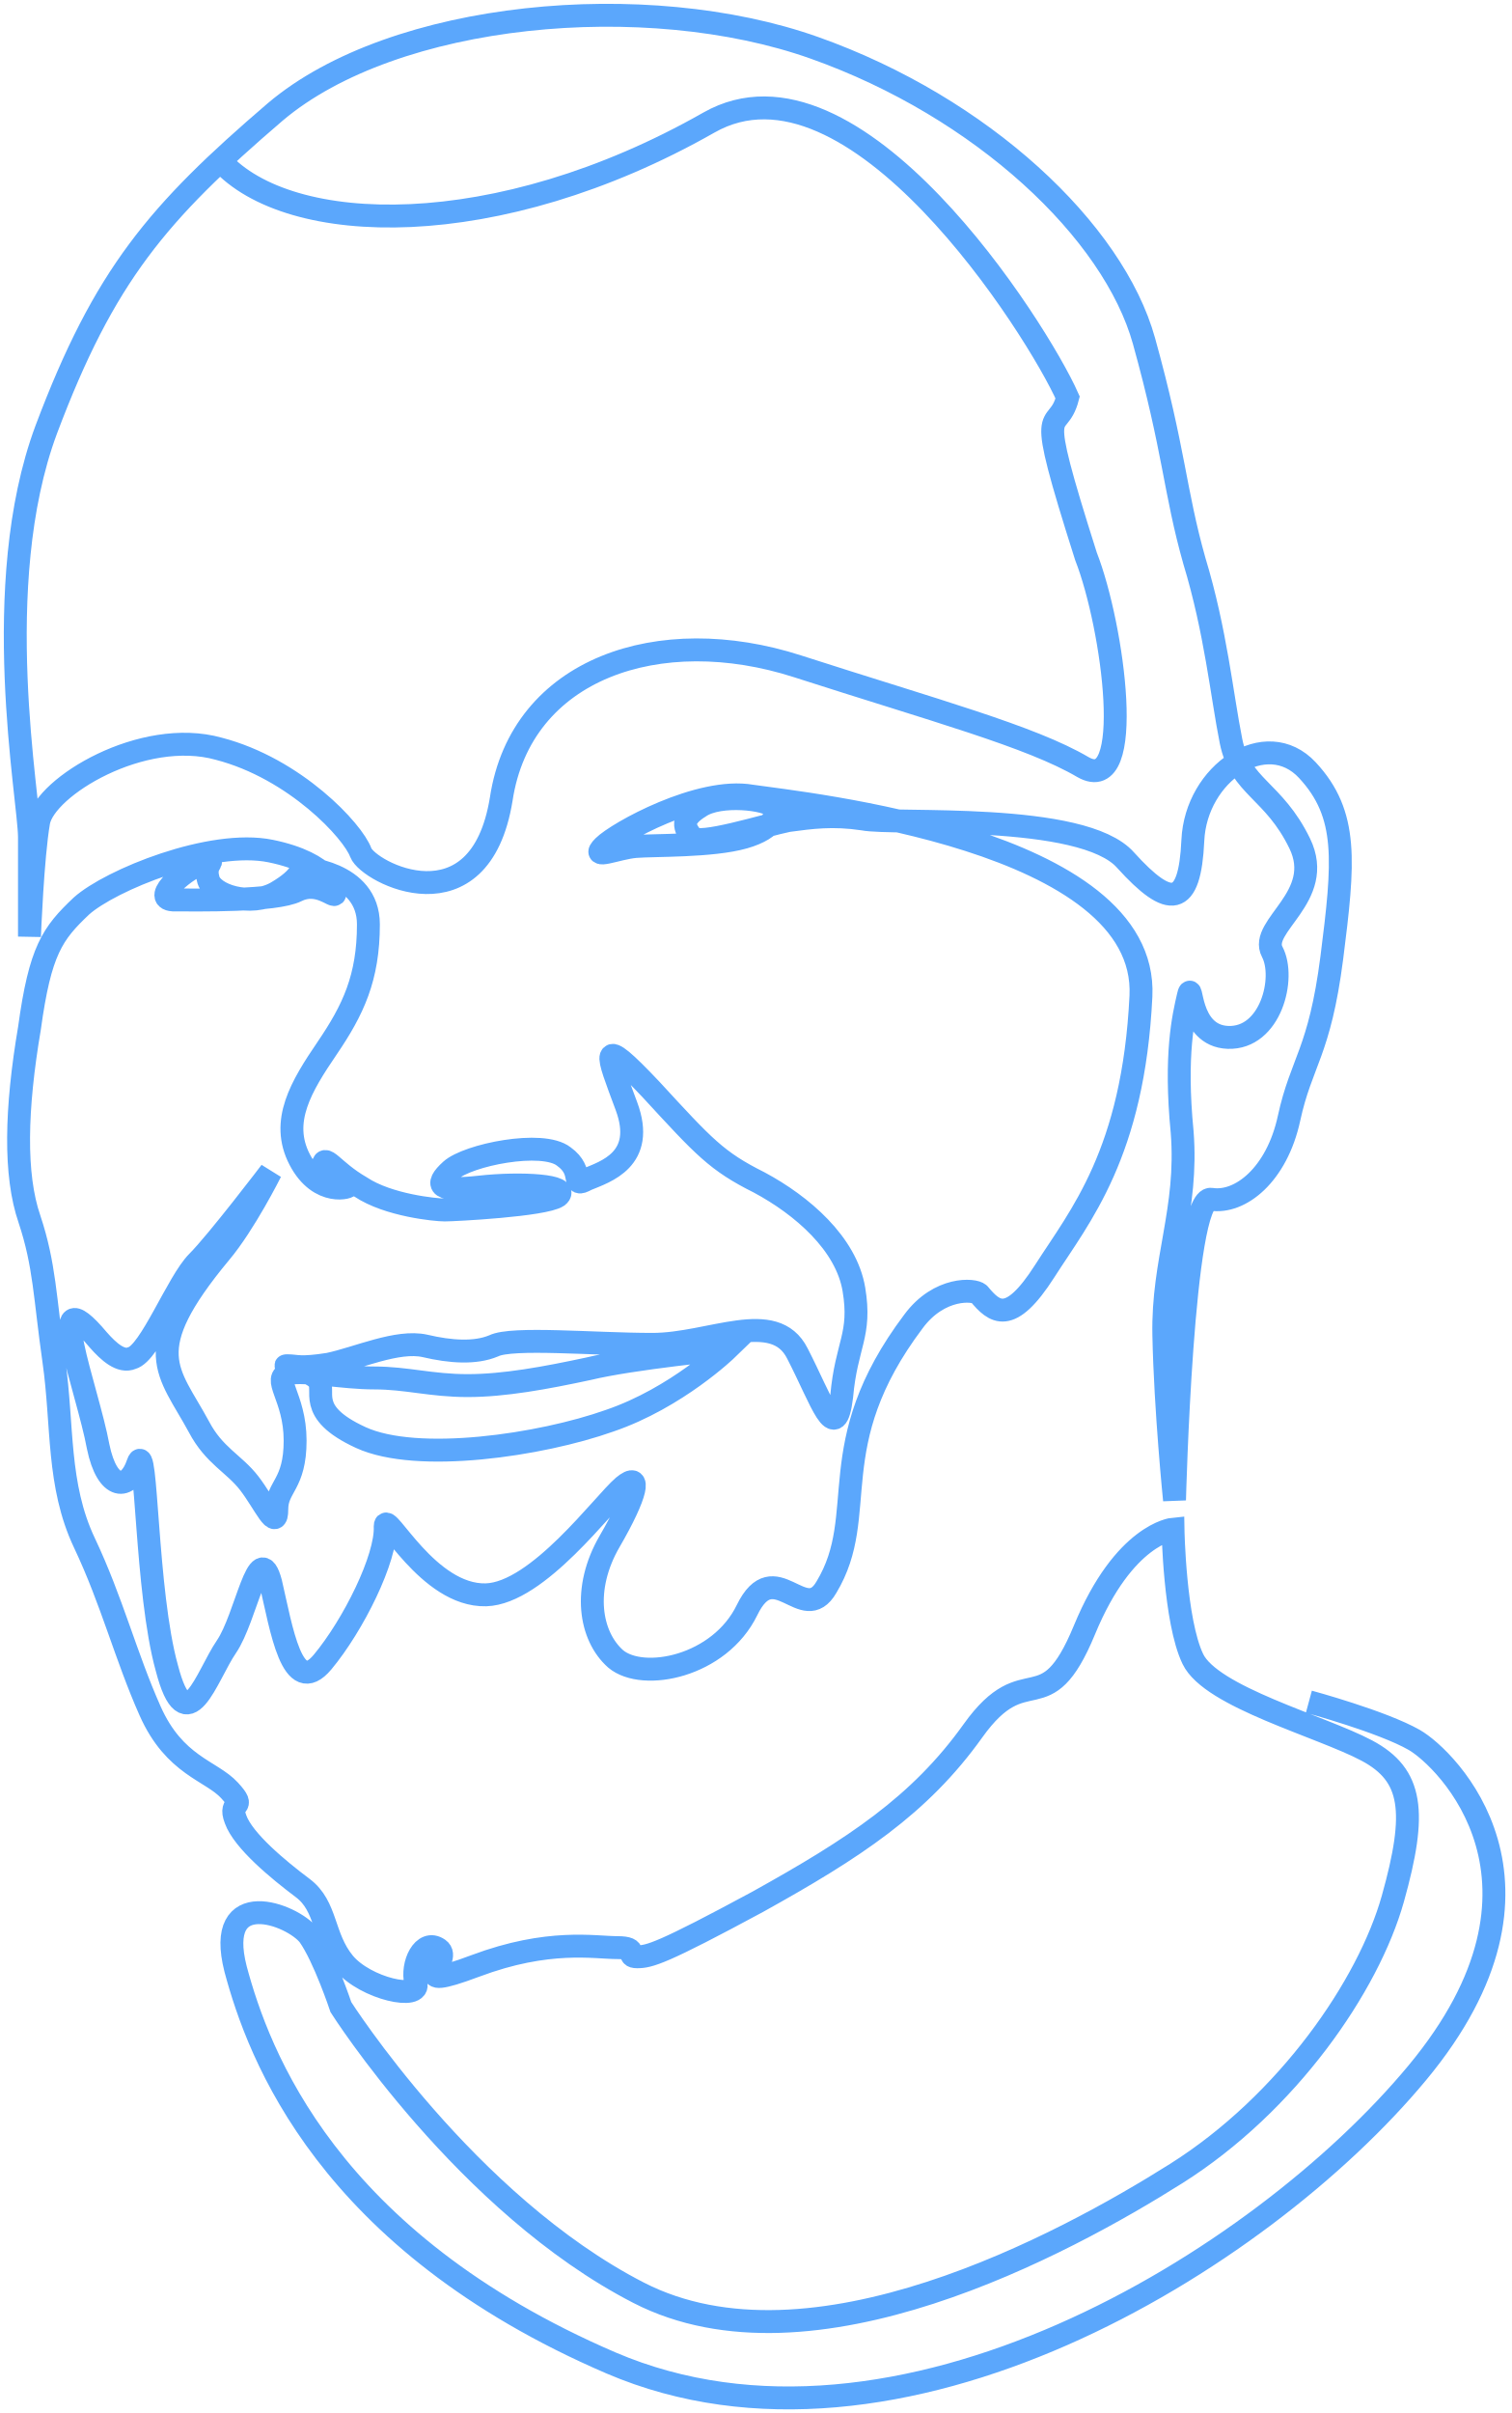
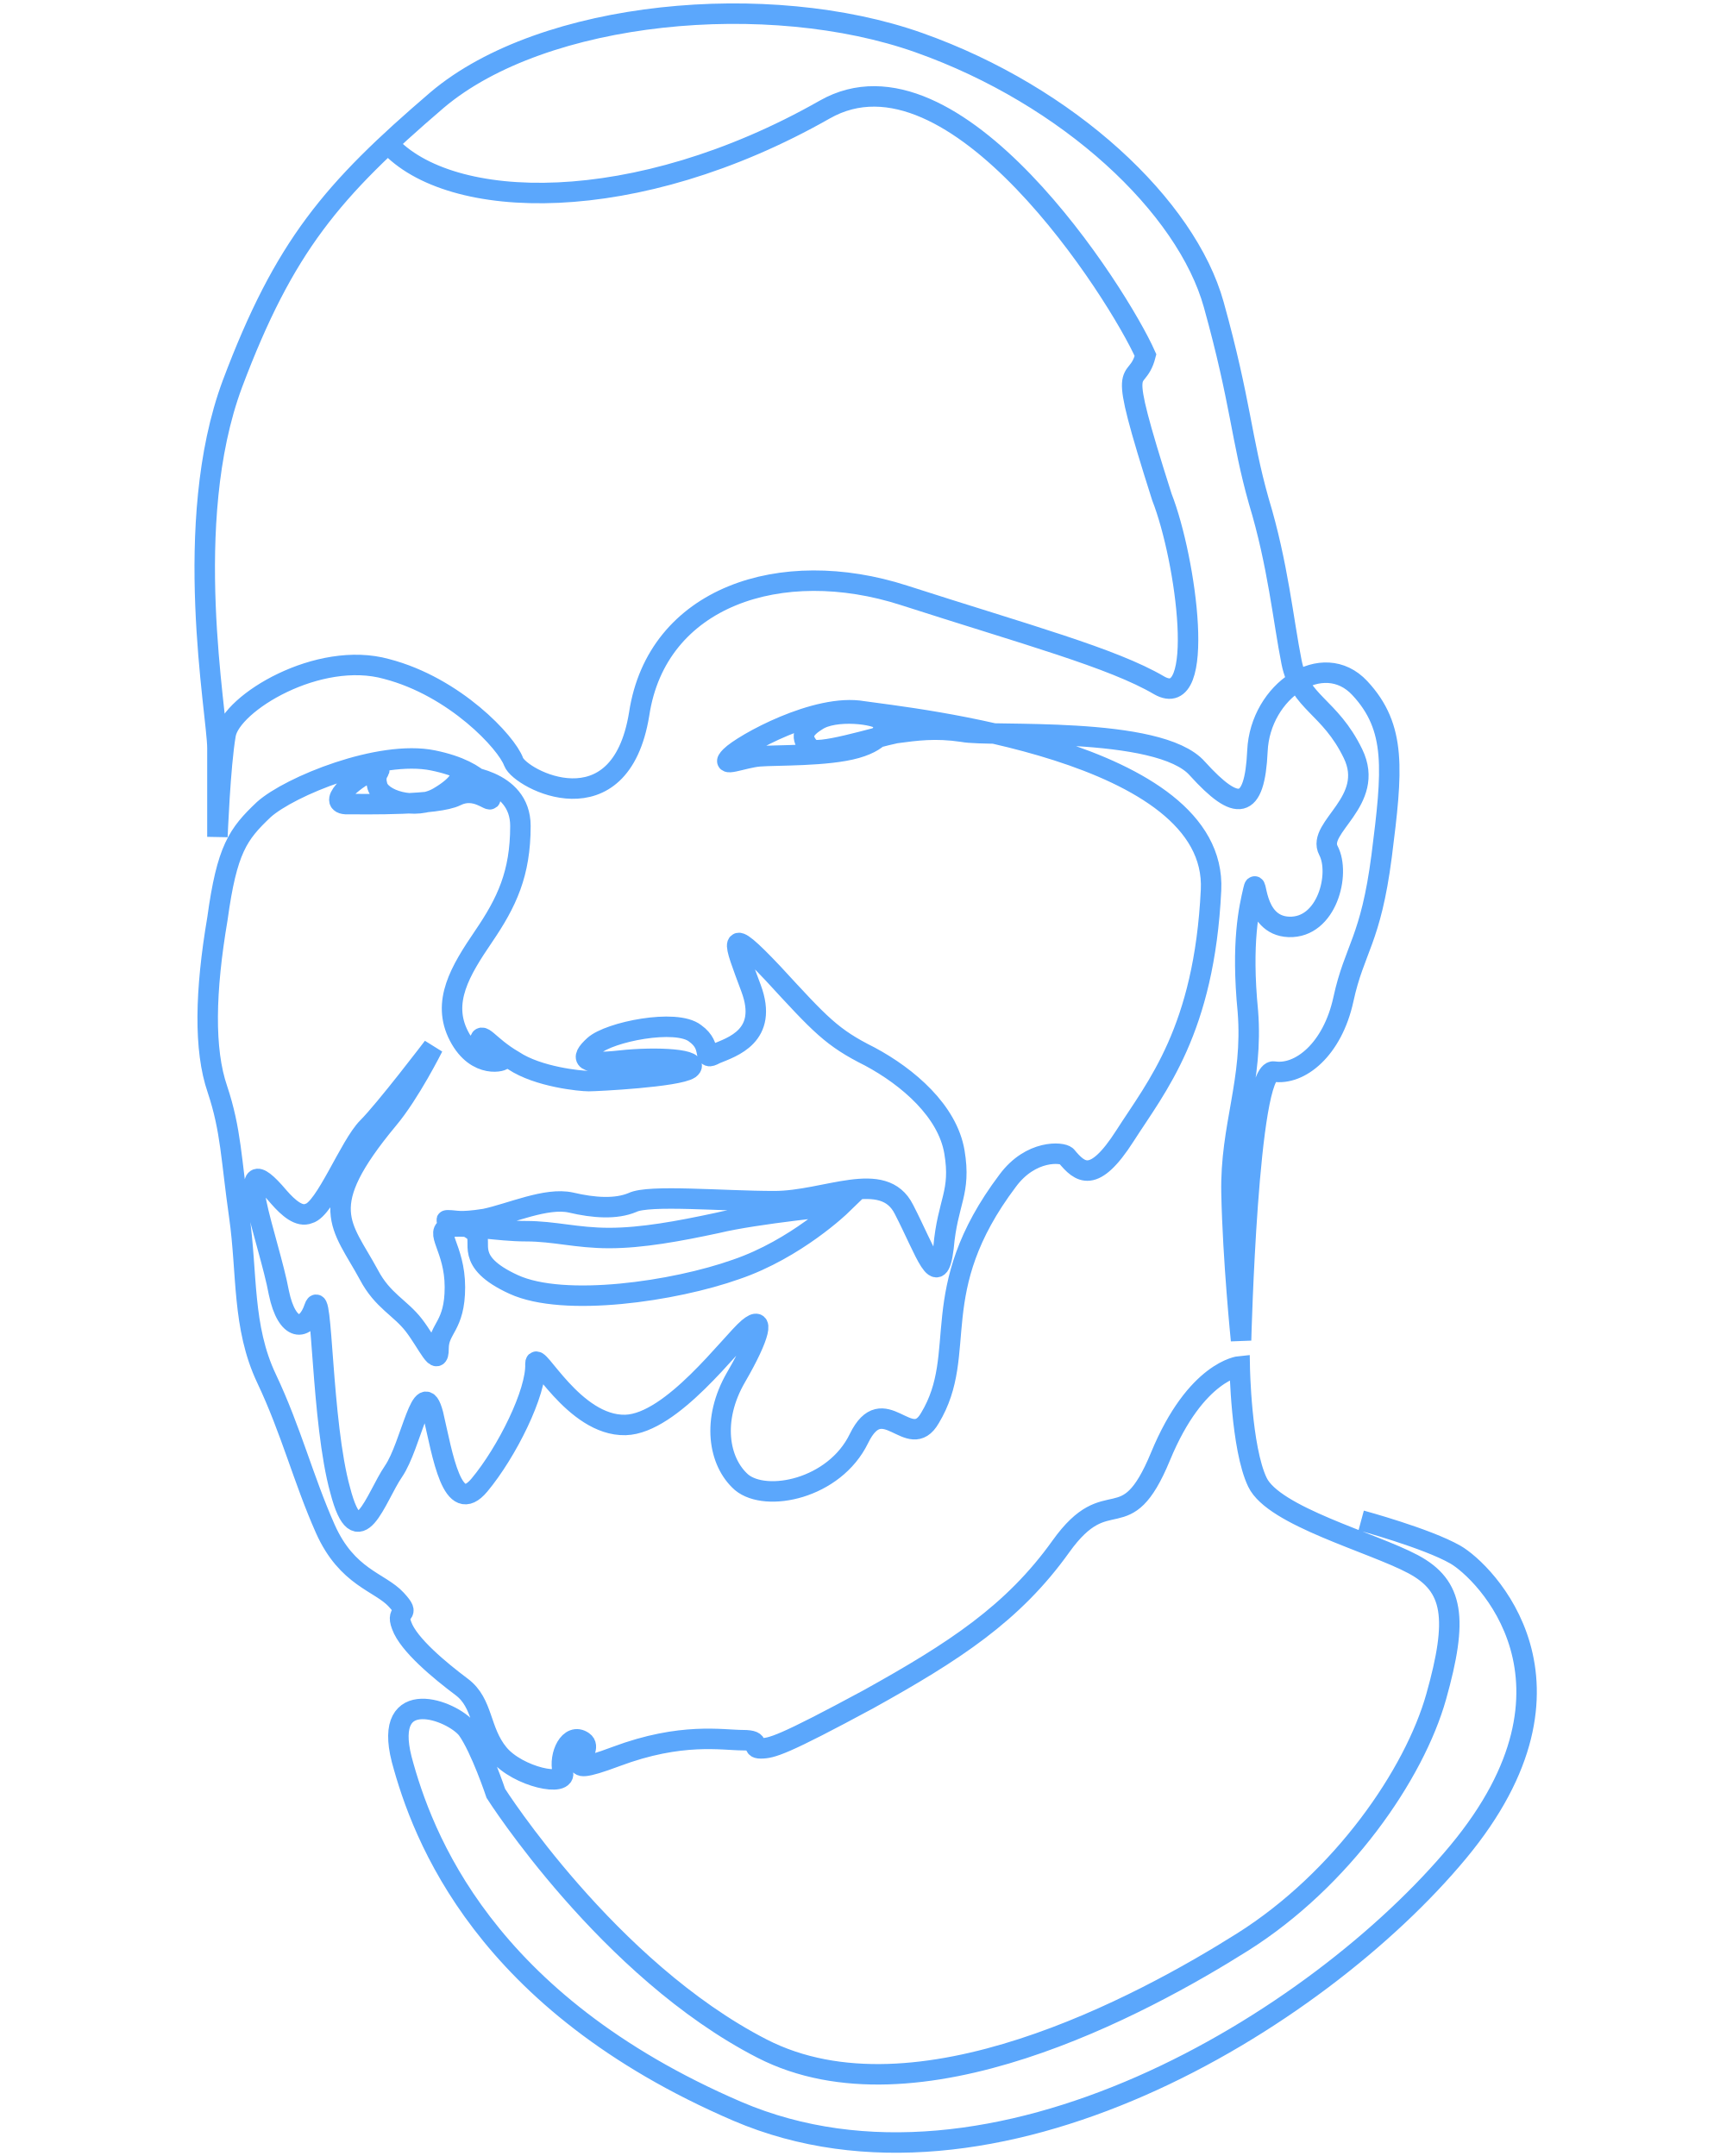
- <svg xmlns="http://www.w3.org/2000/svg" width="99" height="158" viewBox="0 0 99 158" fill="none">
-   <path d="M14.43 10.527C18.93 15.527 32.53 15.927 46.43 8.027C55.93 2.627 67.93 21.527 69.93 26.027C69.23 28.727 67.63 25.427 71.13 36.427C72.93 41.027 74.43 52.227 70.93 50.227C67.53 48.227 61.23 46.527 52.23 43.627C43.23 40.727 34.13 43.727 32.83 52.327C31.43 60.927 24.13 57.127 23.63 55.827C23.13 54.427 19.33 50.327 14.33 49.027C9.33 47.627 2.93 51.527 2.53 53.827C2.13 56.127 1.93 61.327 1.93 61.327C1.93 61.327 1.93 57.327 1.93 54.827C1.93 52.327 -0.77 38.327 3.03 28.127C6.83 18.027 10.33 13.927 18.03 7.327C25.83 0.727 42.33 -0.773 53.33 3.127C64.33 7.027 72.93 15.127 74.93 22.327C76.93 29.527 76.93 32.127 78.23 36.727C79.63 41.327 80.03 45.527 80.63 48.527C81.23 51.527 83.43 51.727 85.13 55.227C86.83 58.727 82.43 60.627 83.33 62.327C84.23 64.027 83.23 68.027 80.43 67.927C77.73 67.827 78.13 63.927 77.83 65.227C77.53 66.527 76.93 69.027 77.43 74.127C77.83 79.227 76.13 82.527 76.23 87.427C76.33 92.327 76.93 98.227 76.93 98.227C76.93 98.227 77.43 78.227 79.33 78.527C81.23 78.827 83.63 76.927 84.43 73.227C85.23 69.527 86.43 68.927 87.23 62.727C88.03 56.427 88.33 53.327 85.63 50.427C82.93 47.527 78.33 50.627 78.13 55.027C77.93 59.427 76.63 59.527 73.73 56.327C70.93 53.127 58.53 54.027 56.53 53.627C54.53 53.327 53.13 53.527 51.63 53.727C50.13 54.027 45.73 55.427 45.33 54.827C44.83 54.227 44.53 53.627 45.83 52.827C47.13 51.927 50.33 52.327 50.63 52.827C50.93 53.227 50.83 54.227 48.73 54.827C46.63 55.427 42.83 55.327 41.63 55.427C40.43 55.527 38.63 56.327 39.53 55.427C40.43 54.527 45.83 51.527 49.23 52.127C52.63 52.627 75.23 54.927 74.73 65.227C74.23 75.527 70.73 79.627 68.43 83.227C66.13 86.827 65.13 85.927 64.13 84.727C63.83 84.427 61.53 84.227 59.83 86.527C53.73 94.627 57.03 99.127 54.13 103.927C52.63 106.527 50.73 101.727 48.93 105.427C47.13 109.127 42.13 110.127 40.33 108.627C38.63 107.127 38.13 104.027 39.93 100.927C41.73 97.827 42.03 96.327 40.83 97.327C39.53 98.427 35.23 104.327 31.83 104.427C28.03 104.527 25.23 98.827 25.23 99.927C25.33 102.027 23.13 106.427 21.13 108.827C19.13 111.227 18.43 106.627 17.73 103.627C16.93 100.627 16.13 105.927 14.83 107.827C13.53 109.727 12.23 114.227 10.93 109.227C9.53 104.227 9.63 94.027 9.03 95.827C8.43 97.627 7.03 97.627 6.43 94.727C5.73 90.927 2.73 83.327 6.43 87.727C7.13 88.527 7.93 89.227 8.63 88.927C9.83 88.627 11.63 83.927 12.93 82.627C14.23 81.327 17.73 76.727 17.73 76.727C17.73 76.727 16.03 80.127 14.43 82.027C9.03 88.527 11.03 89.727 13.03 93.427C14.03 95.327 15.33 95.827 16.33 97.127C17.33 98.427 18.13 100.327 18.13 98.827C18.13 97.327 19.33 97.227 19.33 94.327C19.33 91.427 17.73 90.227 18.93 89.927C20.13 89.727 22.43 90.227 24.53 90.227C26.63 90.227 28.23 90.727 30.63 90.727C33.03 90.727 35.73 90.227 38.53 89.627C41.43 88.927 47.63 88.327 47.63 88.327C47.63 88.327 44.33 91.527 39.93 93.027C35.43 94.627 27.33 95.827 23.63 94.127C19.93 92.427 21.43 91.027 20.83 90.327C20.23 89.627 18.23 89.427 18.83 89.427C19.43 89.427 19.63 89.627 21.53 89.327C23.43 88.927 26.03 87.727 27.83 88.127C29.53 88.527 31.13 88.627 32.33 88.127C33.53 87.527 38.93 88.027 42.73 88.027C46.53 88.027 50.73 85.627 52.23 88.627C53.83 91.727 54.73 94.727 55.13 91.427C55.43 88.027 56.43 87.427 55.93 84.427C55.43 81.427 52.53 78.927 49.73 77.427C46.93 76.027 46.13 75.127 42.63 71.327C39.13 67.627 39.73 68.927 41.03 72.427C42.33 75.927 39.63 76.727 38.43 77.227C37.33 77.827 38.33 76.727 36.93 75.727C35.53 74.627 30.63 75.627 29.53 76.627C28.43 77.627 28.73 78.027 31.43 77.727C34.13 77.427 37.43 77.627 36.53 78.327C35.63 78.927 29.73 79.227 29.13 79.227C28.53 79.227 25.43 78.927 23.63 77.727C21.73 76.627 21.23 75.427 21.13 76.427C21.13 77.427 22.63 77.527 22.83 77.627C23.03 77.727 20.93 78.427 19.63 75.927C18.33 73.427 19.73 71.127 21.43 68.627C23.13 66.127 24.13 64.027 24.13 60.527C24.13 57.027 19.73 56.827 19.73 56.827C19.73 56.827 19.83 57.427 18.13 58.427C16.43 59.427 13.83 58.627 13.63 57.527C13.33 56.427 14.33 56.327 13.33 56.527C12.33 56.727 9.83 58.827 11.33 58.927C12.93 58.927 18.03 59.027 19.43 58.327C20.83 57.627 21.93 58.827 21.93 58.527C22.03 58.327 21.63 56.527 17.73 55.727C13.83 54.927 7.23 57.627 5.33 59.327C3.43 61.127 2.63 62.227 1.93 67.327C1.03 72.627 0.93 76.927 1.93 79.827C2.93 82.827 2.93 84.927 3.53 89.127C4.13 93.327 3.73 97.227 5.53 101.027C7.33 104.827 8.23 108.427 9.83 112.027C11.43 115.627 13.83 115.927 15.03 117.227C16.23 118.527 14.93 117.827 15.43 119.127C15.93 120.527 18.23 122.427 19.83 123.627C21.43 124.827 21.13 126.827 22.53 128.527C23.93 130.227 27.63 131.027 27.23 129.827C26.93 128.627 27.73 126.927 28.73 127.627C29.73 128.327 26.33 130.527 31.13 128.727C35.93 126.927 38.93 127.527 40.43 127.527C41.93 127.527 40.93 128.127 41.73 128.127C42.53 128.127 43.33 127.927 49.63 124.527C55.93 121.027 60.23 118.227 63.73 113.327C67.23 108.427 68.43 113.027 71.03 106.727C73.63 100.427 76.83 100.127 76.83 100.127C76.83 100.127 76.93 106.127 78.13 108.627C79.33 111.127 86.53 113.027 89.53 114.627C92.53 116.227 92.83 118.627 91.23 124.327C89.63 130.027 84.33 137.727 77.03 142.327C69.73 146.927 53.13 155.927 41.83 150.127C30.53 144.327 22.33 131.427 22.33 131.427C22.33 131.427 21.23 128.127 20.23 126.727C19.13 125.327 14.03 123.427 15.43 128.927C16.93 134.527 21.43 146.727 40.03 154.727C58.73 162.727 82.53 148.127 92.83 135.727C103.13 123.327 94.73 115.127 92.63 113.927C90.53 112.727 85.73 111.427 85.73 111.427" stroke="#5BA7FC" stroke-width="1.5" />
+ <svg xmlns="http://www.w3.org/2000/svg" width="126" height="158" viewBox="0 0 126 158" fill="none">
+   <path d="M28.43 10.527C32.93 15.527 46.53 15.927 60.43 8.027C69.93 2.627 81.93 21.527 83.93 26.027C83.23 28.727 81.63 25.427 85.13 36.427C86.93 41.027 88.43 52.227 84.93 50.227C81.53 48.227 75.23 46.527 66.23 43.627C57.23 40.727 48.13 43.727 46.83 52.327C45.43 60.927 38.13 57.127 37.63 55.827C37.13 54.427 33.33 50.327 28.33 49.027C23.33 47.627 16.93 51.527 16.53 53.827C16.13 56.127 15.93 61.327 15.93 61.327C15.93 61.327 15.93 57.327 15.93 54.827C15.93 52.327 13.23 38.327 17.03 28.127C20.83 18.027 24.33 13.927 32.03 7.327C39.83 0.727 56.33 -0.773 67.33 3.127C78.33 7.027 86.93 15.127 88.93 22.327C90.93 29.527 90.93 32.127 92.23 36.727C93.63 41.327 94.03 45.527 94.63 48.527C95.23 51.527 97.43 51.727 99.13 55.227C100.83 58.727 96.43 60.627 97.33 62.327C98.23 64.027 97.23 68.027 94.43 67.927C91.73 67.827 92.13 63.927 91.83 65.227C91.53 66.527 90.93 69.027 91.43 74.127C91.83 79.227 90.13 82.527 90.23 87.427C90.33 92.327 90.93 98.227 90.93 98.227C90.93 98.227 91.43 78.227 93.33 78.527C95.23 78.827 97.63 76.927 98.43 73.227C99.23 69.527 100.43 68.927 101.23 62.727C102.03 56.427 102.33 53.327 99.63 50.427C96.93 47.527 92.33 50.627 92.13 55.027C91.93 59.427 90.63 59.527 87.73 56.327C84.93 53.127 72.53 54.027 70.53 53.627C68.53 53.327 67.13 53.527 65.63 53.727C64.13 54.027 59.73 55.427 59.33 54.827C58.83 54.227 58.53 53.627 59.83 52.827C61.13 51.927 64.33 52.327 64.63 52.827C64.93 53.227 64.83 54.227 62.73 54.827C60.63 55.427 56.83 55.327 55.63 55.427C54.43 55.527 52.63 56.327 53.53 55.427C54.43 54.527 59.83 51.527 63.23 52.127C66.63 52.627 89.23 54.927 88.73 65.227C88.23 75.527 84.73 79.627 82.43 83.227C80.13 86.827 79.13 85.927 78.13 84.727C77.83 84.427 75.53 84.227 73.83 86.527C67.73 94.627 71.03 99.127 68.13 103.927C66.63 106.527 64.73 101.727 62.93 105.427C61.13 109.127 56.13 110.127 54.33 108.627C52.63 107.127 52.13 104.027 53.93 100.927C55.73 97.827 56.03 96.327 54.83 97.327C53.53 98.427 49.23 104.327 45.83 104.427C42.03 104.527 39.23 98.827 39.23 99.927C39.33 102.027 37.13 106.427 35.13 108.827C33.13 111.227 32.43 106.627 31.73 103.627C30.93 100.627 30.13 105.927 28.83 107.827C27.53 109.727 26.23 114.227 24.93 109.227C23.53 104.227 23.63 94.027 23.03 95.827C22.43 97.627 21.03 97.627 20.43 94.727C19.73 90.927 16.73 83.327 20.43 87.727C21.13 88.527 21.93 89.227 22.63 88.927C23.83 88.627 25.63 83.927 26.93 82.627C28.23 81.327 31.73 76.727 31.73 76.727C31.73 76.727 30.03 80.127 28.43 82.027C23.03 88.527 25.03 89.727 27.03 93.427C28.03 95.327 29.33 95.827 30.33 97.127C31.33 98.427 32.13 100.327 32.13 98.827C32.13 97.327 33.33 97.227 33.33 94.327C33.33 91.427 31.73 90.227 32.93 89.927C34.13 89.727 36.43 90.227 38.53 90.227C40.63 90.227 42.23 90.727 44.63 90.727C47.03 90.727 49.73 90.227 52.53 89.627C55.43 88.927 61.63 88.327 61.63 88.327C61.63 88.327 58.33 91.527 53.93 93.027C49.43 94.627 41.33 95.827 37.63 94.127C33.93 92.427 35.43 91.027 34.83 90.327C34.23 89.627 32.23 89.427 32.83 89.427C33.43 89.427 33.63 89.627 35.53 89.327C37.43 88.927 40.03 87.727 41.83 88.127C43.53 88.527 45.13 88.627 46.33 88.127C47.53 87.527 52.93 88.027 56.73 88.027C60.53 88.027 64.73 85.627 66.23 88.627C67.83 91.727 68.73 94.727 69.13 91.427C69.43 88.027 70.43 87.427 69.93 84.427C69.43 81.427 66.53 78.927 63.73 77.427C60.93 76.027 60.13 75.127 56.63 71.327C53.13 67.627 53.73 68.927 55.03 72.427C56.33 75.927 53.63 76.727 52.43 77.227C51.33 77.827 52.33 76.727 50.93 75.727C49.53 74.627 44.63 75.627 43.53 76.627C42.43 77.627 42.73 78.027 45.43 77.727C48.13 77.427 51.43 77.627 50.53 78.327C49.63 78.927 43.73 79.227 43.13 79.227C42.53 79.227 39.43 78.927 37.63 77.727C35.73 76.627 35.23 75.427 35.13 76.427C35.13 77.427 36.63 77.527 36.83 77.627C37.03 77.727 34.93 78.427 33.63 75.927C32.33 73.427 33.73 71.127 35.43 68.627C37.13 66.127 38.13 64.027 38.13 60.527C38.13 57.027 33.73 56.827 33.73 56.827C33.73 56.827 33.83 57.427 32.13 58.427C30.43 59.427 27.83 58.627 27.63 57.527C27.33 56.427 28.33 56.327 27.33 56.527C26.33 56.727 23.83 58.827 25.33 58.927C26.93 58.927 32.03 59.027 33.43 58.327C34.83 57.627 35.93 58.827 35.93 58.527C36.03 58.327 35.63 56.527 31.73 55.727C27.83 54.927 21.23 57.627 19.33 59.327C17.43 61.127 16.63 62.227 15.93 67.327C15.03 72.627 14.93 76.927 15.93 79.827C16.93 82.827 16.93 84.927 17.53 89.127C18.13 93.327 17.73 97.227 19.53 101.027C21.33 104.827 22.23 108.427 23.83 112.027C25.43 115.627 27.83 115.927 29.03 117.227C30.23 118.527 28.93 117.827 29.43 119.127C29.93 120.527 32.23 122.427 33.83 123.627C35.43 124.827 35.13 126.827 36.53 128.527C37.93 130.227 41.63 131.027 41.23 129.827C40.93 128.627 41.73 126.927 42.73 127.627C43.73 128.327 40.33 130.527 45.13 128.727C49.93 126.927 52.93 127.527 54.43 127.527C55.93 127.527 54.93 128.127 55.73 128.127C56.53 128.127 57.33 127.927 63.63 124.527C69.93 121.027 74.23 118.227 77.73 113.327C81.23 108.427 82.43 113.027 85.03 106.727C87.63 100.427 90.83 100.127 90.83 100.127C90.83 100.127 90.93 106.127 92.13 108.627C93.33 111.127 100.53 113.027 103.53 114.627C106.53 116.227 106.83 118.627 105.23 124.327C103.63 130.027 98.33 137.727 91.03 142.327C83.73 146.927 67.13 155.927 55.83 150.127C44.53 144.327 36.33 131.427 36.33 131.427C36.33 131.427 35.23 128.127 34.23 126.727C33.13 125.327 28.03 123.427 29.43 128.927C30.93 134.527 35.43 146.727 54.03 154.727C72.73 162.727 96.53 148.127 106.83 135.727C117.13 123.327 108.73 115.127 106.63 113.927C104.53 112.727 99.73 111.427 99.73 111.427" stroke="#5BA7FC" stroke-width="1.5" />
</svg>
